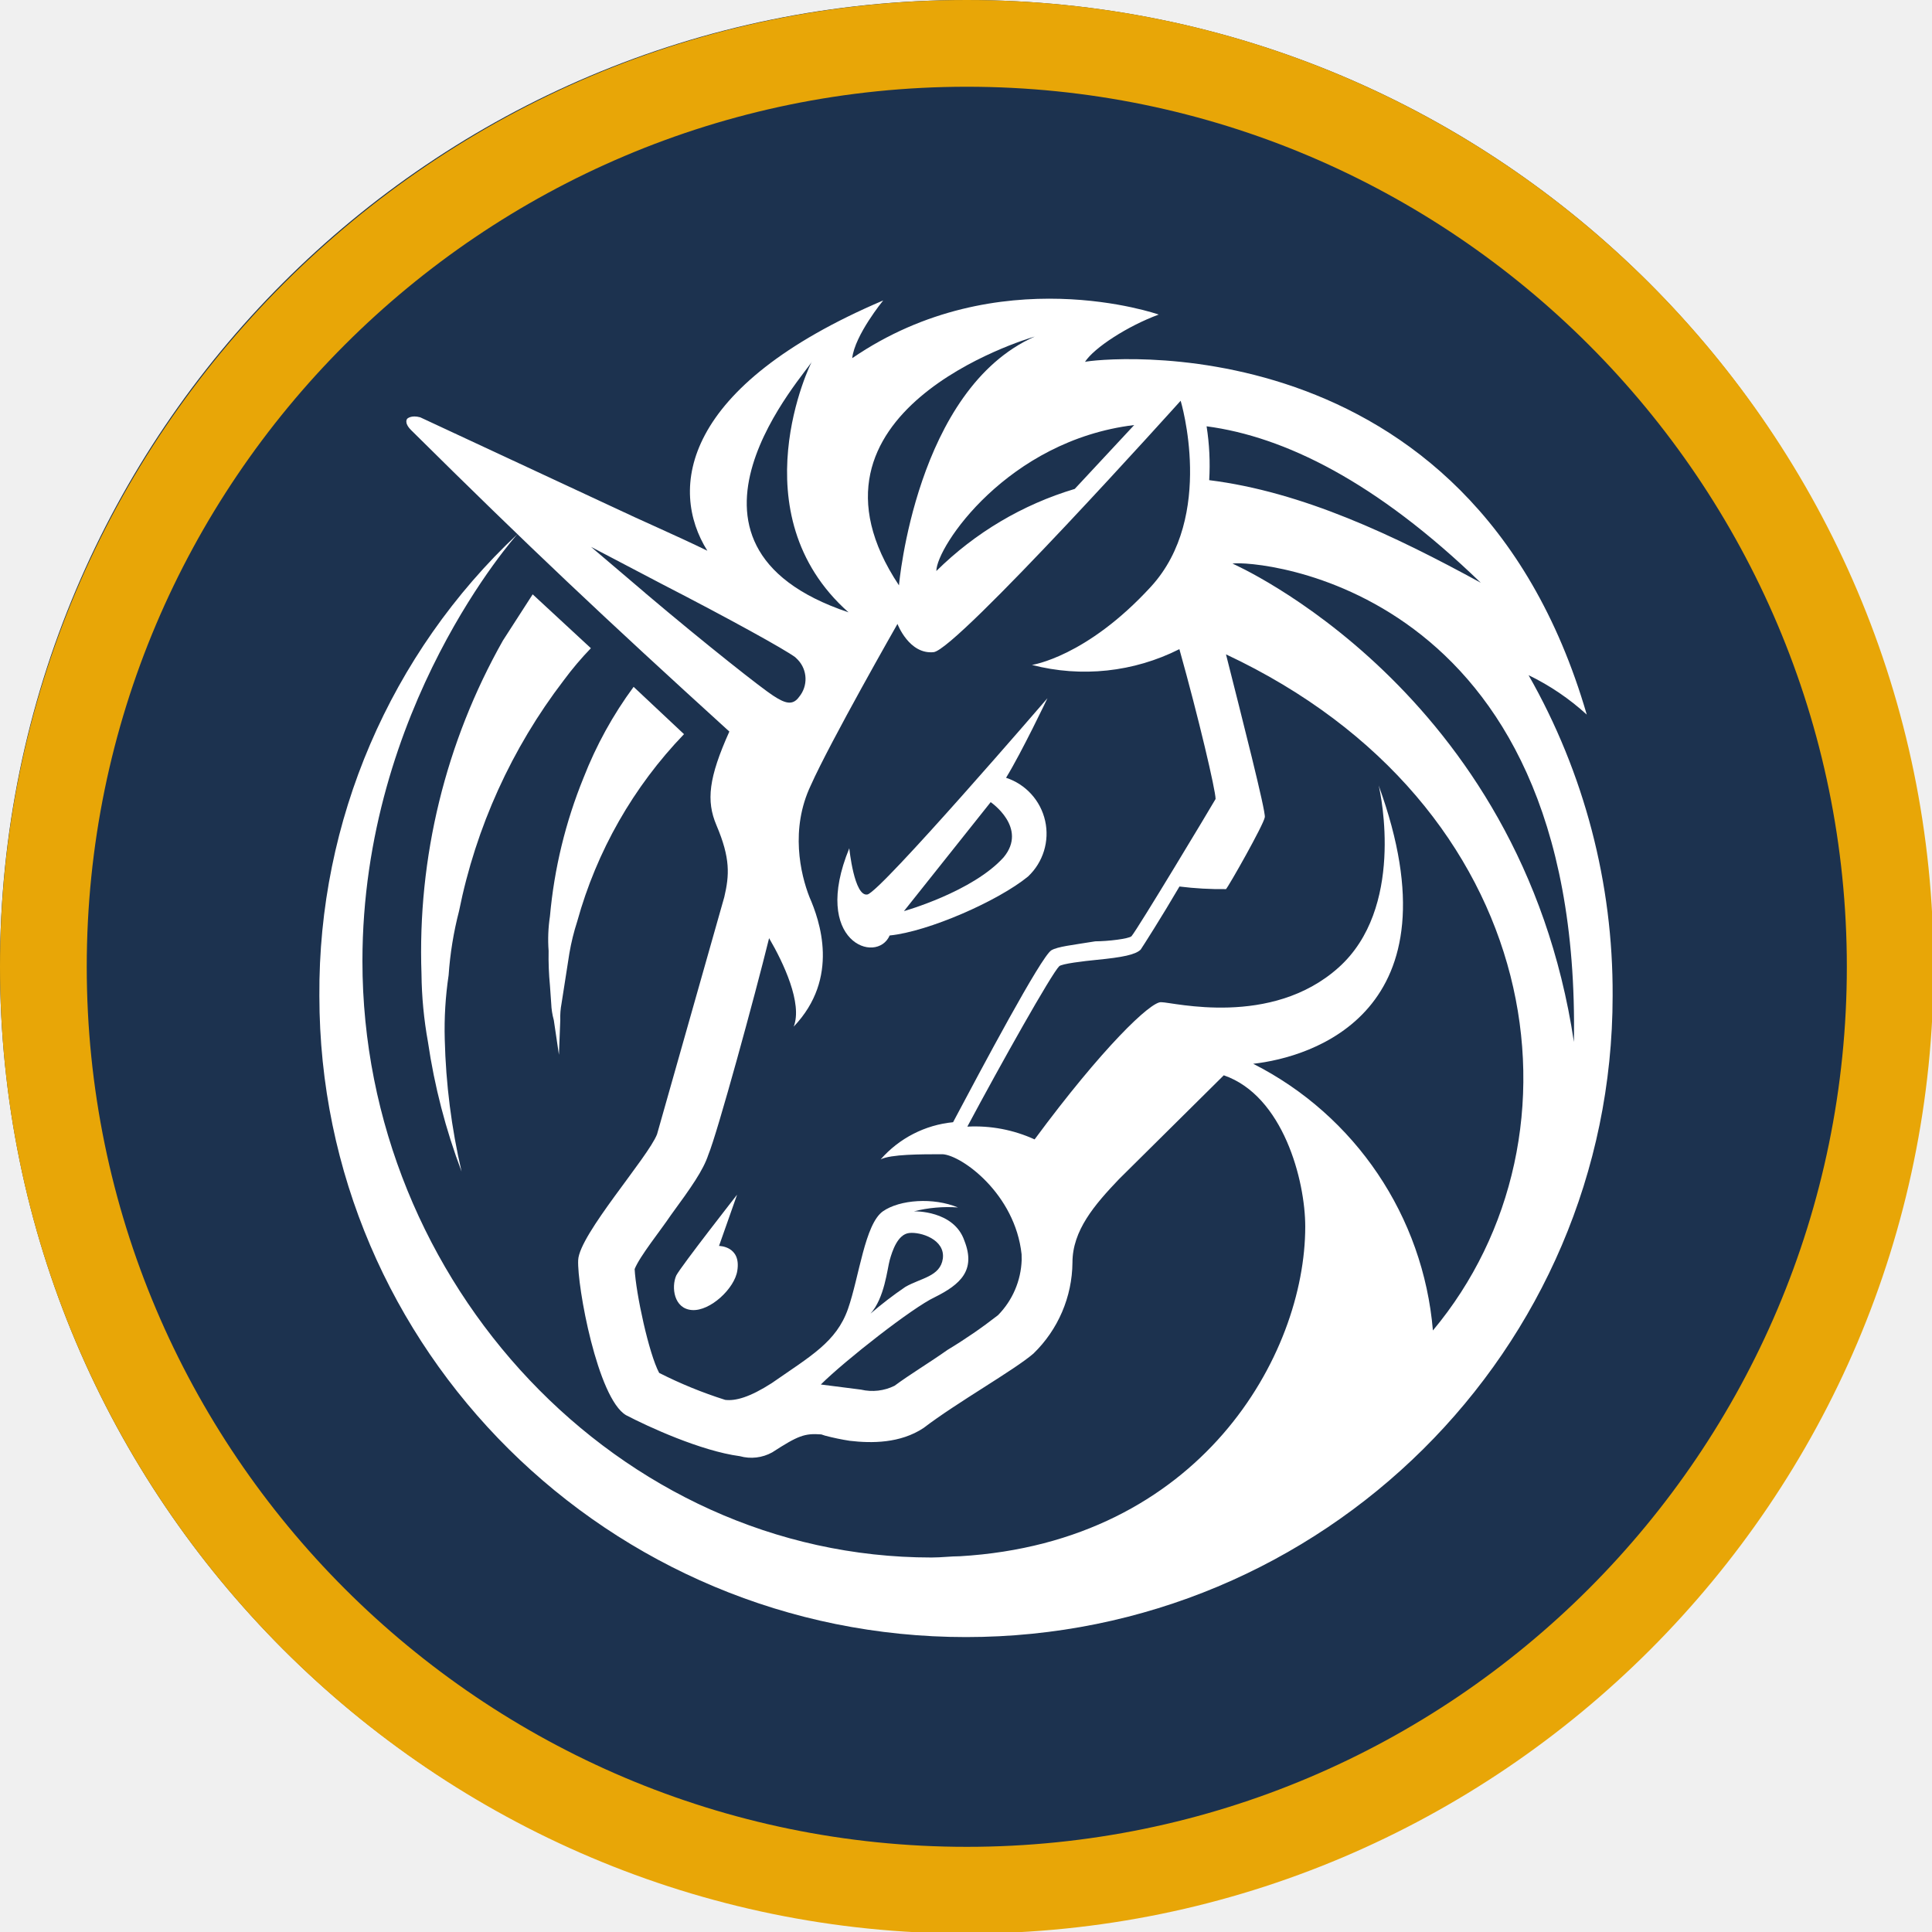
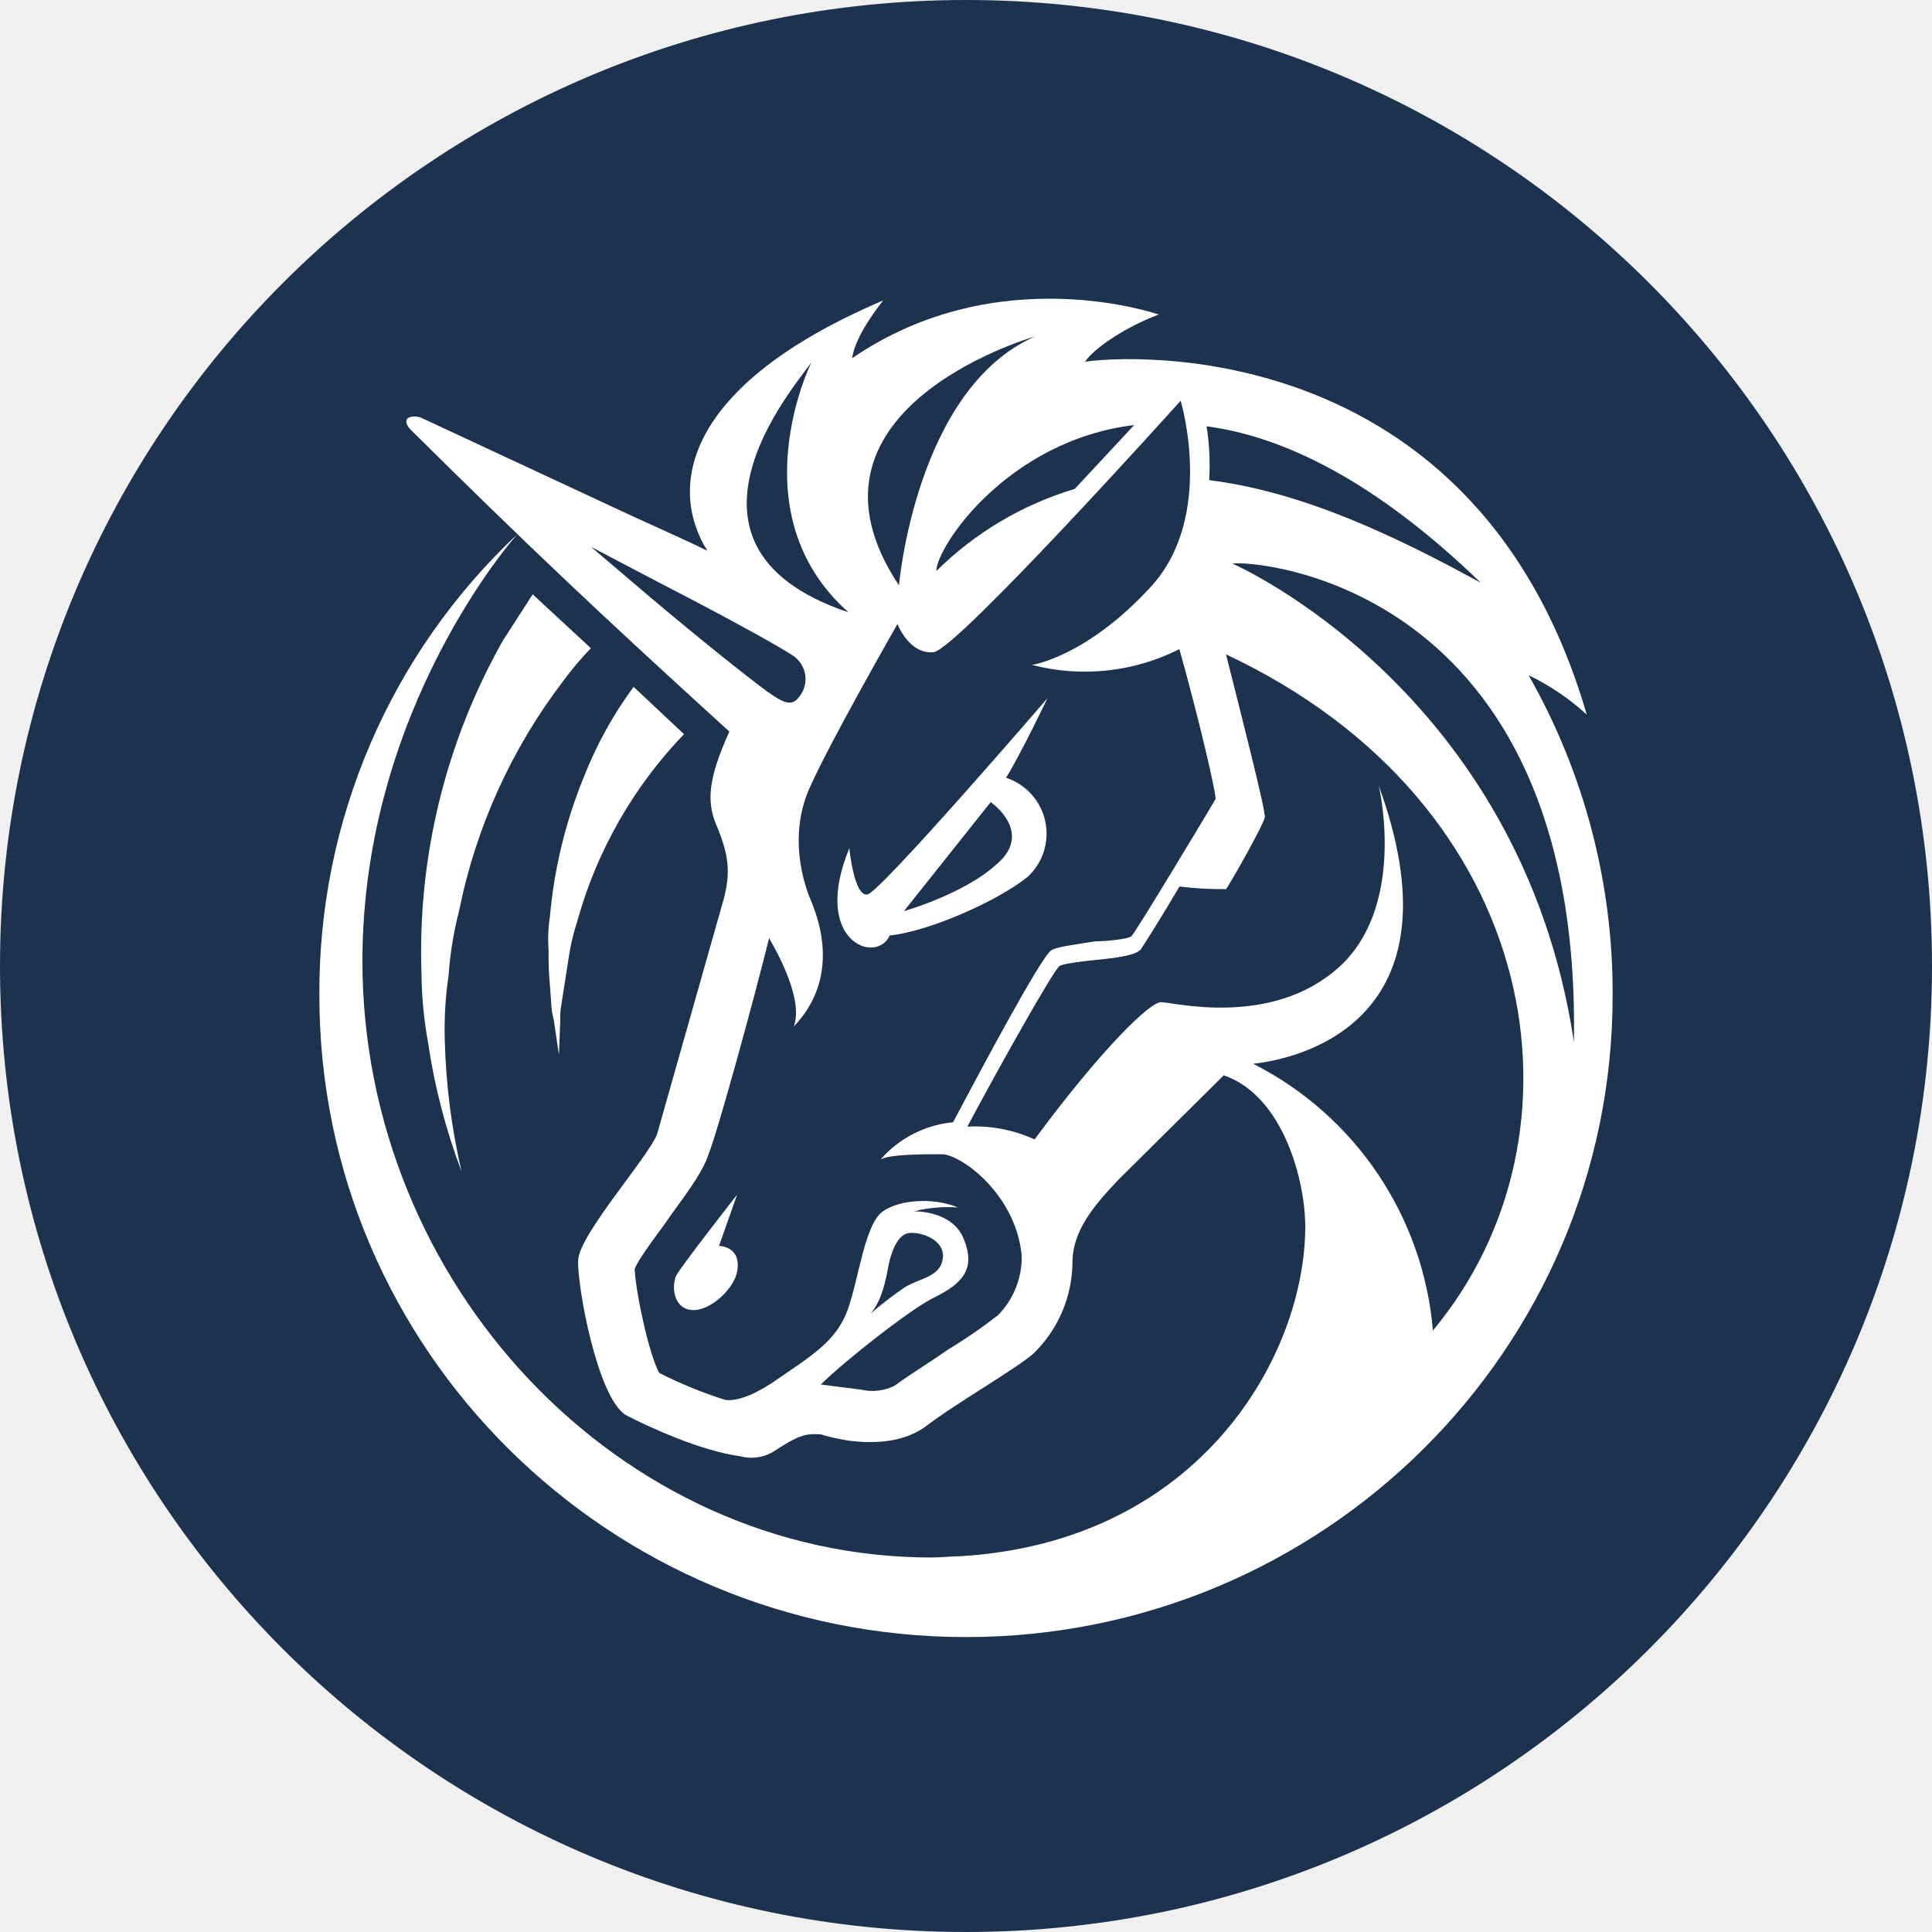
<svg xmlns="http://www.w3.org/2000/svg" viewBox="0 0 245 245" version="1.1" id="svg28">
  <defs id="defs32" />
  <g fill="#1c324f" id="g8">
    <circle cx="122.5" cy="122.5" r="122.5" id="circle2" />
    <path d="M122.5 207.6c45.29 0 82-36.41 82-81.32S167.79 45 122.5 45s-82 36.41-82 81.33 36.71 81.27 82 81.27z" id="path4" />
    <path d="M100.37 76.67l-28.7-11.38v4.06l24.6 22-1.64 22.77L87.25 145l-9.84 13.83 2.46 19.52 12.3 1.65 9.84-1.62 9.84 1.62 17.22-10.57 3.28-17.08 20.5-19.51 9 6.5 9 13v26l12.3-3.26 12.3-26.83 3.28-34.16-44.24-64.25-7.38-1.63z" id="path6" />
  </g>
  <path d="M56.89 123.67a44.49 44.49 0 0 1 1.32-8.13 71.24 71.24 0 0 1 13.28-29.27 40.86 40.86 0 0 1 3.44-4.07l-7.38-6.83-3.77 5.85a80.22 80.22 0 0 0-10.33 42.29 51.33 51.33 0 0 0 .82 8.62 78.68 78.68 0 0 0 4.26 16.43 82.78 82.78 0 0 1-2.13-16.75 46.3 46.3 0 0 1 .49-8.14z" fill="#fff" id="path10" />
  <path d="M90.51,71c-4.1-2-9.84-4.55-13.94-6.5,3.78-3.58,10.66-7.32,16.4-9.76C88.87,58,88.87,64.8,90.51,71Z" fill="#1c324f" id="path12" />
  <path d="M74 98.63a60.9 60.9 0 0 0-4.26 17.56 19.59 19.59 0 0 0-.17 4.39 38.08 38.08 0 0 0 .17 4.4l.16 2.27a9.17 9.17 0 0 0 .33 2.12l.65 4.39.17-4.39a9.47 9.47 0 0 1 .16-2.12l.33-2.11.66-4.23a28.84 28.84 0 0 1 1-4.07A55.64 55.64 0 0 1 86.74 93.1l-6.39-6A50.06 50.06 0 0 0 74 98.63z" fill="#fff" id="path14" />
  <path d="M168.91 70.81c-8.69-3.09-12.13-2.11-12.13-2.11s-5.41 14.47-26.08 15.45c.17.16 18.7 10.9 38.21-13.34z" fill="#1c324f" id="path16" />
  <path d="M193.84 85.62a30.83 30.83 0 0 1 7.38 5c-14.76-50.75-62.65-45.06-63.63-44.73 1.15-1.79 5.41-4.55 9.35-6 0 0-20.34-7.16-38.87 5.53.33-2.93 3.93-7.32 3.93-7.32C86.42 49 84.78 62 89.7 69.84c-4.1-2-8.2-3.74-12.3-5.69L53.29 52.92c-1.15-.32-1.64.17-1.64.17s-.49.48.49 1.46c14.93 14.8 24.44 23.75 40.35 38.22-2.63 5.86-2.95 8.78-1.64 11.87 1.8 4.23 1.64 6.35 1 9.11l-8.53 30.09c-1.14 2.93-9.84 12.69-10 15.94s2.46 17.57 6.07 19.68c2.79 1.46 9.51 4.55 14.43 5.2a5.44 5.44 0 0 0 4.1-.48c3.28-2.12 4.1-2.44 6.23-2.28l.49.16a30.49 30.49 0 0 0 3.12.65c2.79.33 6.4.33 9.35-1.62 4.26-3.26 11.48-7.32 13.94-9.44a16.27 16.27 0 0 0 4.95-11.54c0-4.07 2.79-7.32 5.9-10.58l13.29-13.17c7.54 2.6 10.33 13.34 10.33 19.19 0 16.27-13.29 40-43.79 41.8-1.15 0-2.3.16-3.61.16-39.69 0-72.16-34.8-72.16-75.63 0-32.2 19.51-54 19.68-54.17a79.57 79.57 0 0 0-25.14 58.57c0 44.89 36.74 81.32 82 81.32s82-36.43 82-81.32a81.3 81.3 0 0 0-10.66-40.66zm-112-10.41l-6.89-5.86 9 4.72c8.53 4.39 15.58 8.29 16.89 9.27l.33.32a3.55 3.55 0 0 1 .16 4.72c-.82 1.14-1.8.81-3.28-.16-1.3-.82-8.35-6.35-16.22-13.01zm47.72 84.57a10.49 10.49 0 0 1-3 7 64.89 64.89 0 0 1-6.4 4.4c-2.29 1.62-4.75 3.09-6.72 4.55a6.33 6.33 0 0 1-4.26.49l-5.09-.65c3.12-3.09 11.65-9.76 14.43-11.06 3.28-1.63 5.25-3.42 3.78-7.16-1.32-3.9-6.4-3.74-6.4-3.74a17.65 17.65 0 0 1 5.58-.49c-3.12-1.3-7.38-1-9.52.49-2.29 1.63-3 8.29-4.42 12.36-1.48 4.23-4.76 6-9.68 9.43-2.79 1.79-4.59 2.28-5.9 2.12a55.57 55.57 0 0 1-8.37-3.42c-1.31-2.44-2.95-10.08-3.11-13.17.65-1.63 3.28-4.88 4.59-6.83 2.62-3.58 4.1-5.69 4.75-7.65 1.15-2.76 5.91-20.16 7.71-27.48 1.81 3.09 4.27 8.29 3.12 11.22 5.9-6.18 3.28-13.5 2-16.43-1.15-2.93-2.46-8.62.16-14.15 2.46-5.53 11-20.49 11-20.49s1.47 3.9 4.59 3.58c2.95-.33 31.32-31.88 31.32-31.88s4.43 14.64-3.77 23.58-15.09 9.92-15.09 9.92a26.64 26.64 0 0 0 18.7-2c2.46 8.78 4.59 17.89 4.59 19-.65 1.14-9.84 16.43-10.66 17.4-.33.33-3 .65-4.59.65-3 .49-4.76.66-5.58 1.14-1.31.82-8.85 15-12.46 21.8a14 14 0 0 0-9.18 4.71c1.31-.65 5.08-.65 7.87-.65 2.46.17 9.18 5.05 10 12.69zm-19.19 6.83c1.81-2 2.14-5.69 2.46-6.83s1-3.25 2.46-3.42 4.6.82 4.27 3.26c-.33 2.27-2.79 2.44-4.76 3.58a48.74 48.74 0 0 0-4.44 3.41zm71.34 2.12a41.85 41.85 0 0 0-22.79-33.83c7.38-.82 26.4-6.51 15.91-35.3.32 1.3 3.28 15.62-5.09 23.1-8.53 7.64-21 4.39-22.47 4.39-1.31-.16-7.54 5.85-16.07 17.4a18.18 18.18 0 0 0-8.53-1.62c4.27-8 10.66-19.36 11.65-20.34.33-.32 3.11-.65 4.75-.81 3.28-.32 4.92-.65 5.58-1.3.33-.49 2.62-4.07 4.92-8a43.39 43.39 0 0 0 5.9.33c.33-.33 4.76-8.14 4.92-9.11.17-.65-2.95-12.85-4.92-20.66C196 102 202.37 144 181.7 168.73z" fill="#fff" id="path18" />
  <path d="M142.67 72c4.59-4.06 3.94-11.06 3.94-11.06L132.83 76c-.16 0 4.1.83 9.84-4z" fill="#1c324f" id="path20" />
  <path d="M91.18 158l2.29-6.5s-7 8.94-7.71 10.24c-.65 1.47-.32 4.23 2 4.39s5.41-2.76 5.74-5C94 158 91.18 158 91.18 158zm21.64-39.37c4.92-.49 13.78-4.39 17.55-7.48a7.46 7.46 0 0 0-2.79-12.52c2-3.26 5.25-10.09 5.25-10.09S111.68 113.1 110 113.43s-2.3-5.86-2.3-5.86c-4.88 11.87 3.48 14.8 5.12 11.06z" fill="#fff" id="path22" />
  <path d="M114.63 115.54l11-13.82s4.76 3.25 1.64 7c-3.95 4.38-12.64 6.82-12.64 6.82zm29.2-61.64l-7.54 8.1a42.15 42.15 0 0 0-17.55 10.41c0-3.06 9.02-16.56 25.09-18.51zm9.51 6.99a31.81 31.81 0 0 0-.33-6.83c9.84 1.3 21.49 7 34.77 19.84-10.99-6.01-22.63-11.54-34.44-13.01zm2.95 10.58s36.58 15.93 43.3 60.66c.98-58.23-40.67-61.13-43.3-60.66zM103 45.77c-.49 1.3-21.15 23.26 4.6 31.88-14.12-12.53-4.77-31.72-4.6-31.88zm11 28.46s2.13-24.88 17.22-31.55c-1.17.32-31.83 9.59-17.22 31.55z" fill="#1c324f" id="path24" />
-   <path d="M122.6 11C61.064 11 11 61.064 11 122.6s50.064 111.6 111.6 111.6 111.6-50.064 111.6-111.6S184.136 11 122.6 11m0-11c67.551 0 122.6 55.044 122.6 122.6s-55.044 122.6-122.6 122.6S0 190.154 0 122.6 55.049 0 122.6 0z" fill="#474747" id="path26" style="fill:#e8a607;fill-opacity:1" />
</svg>
